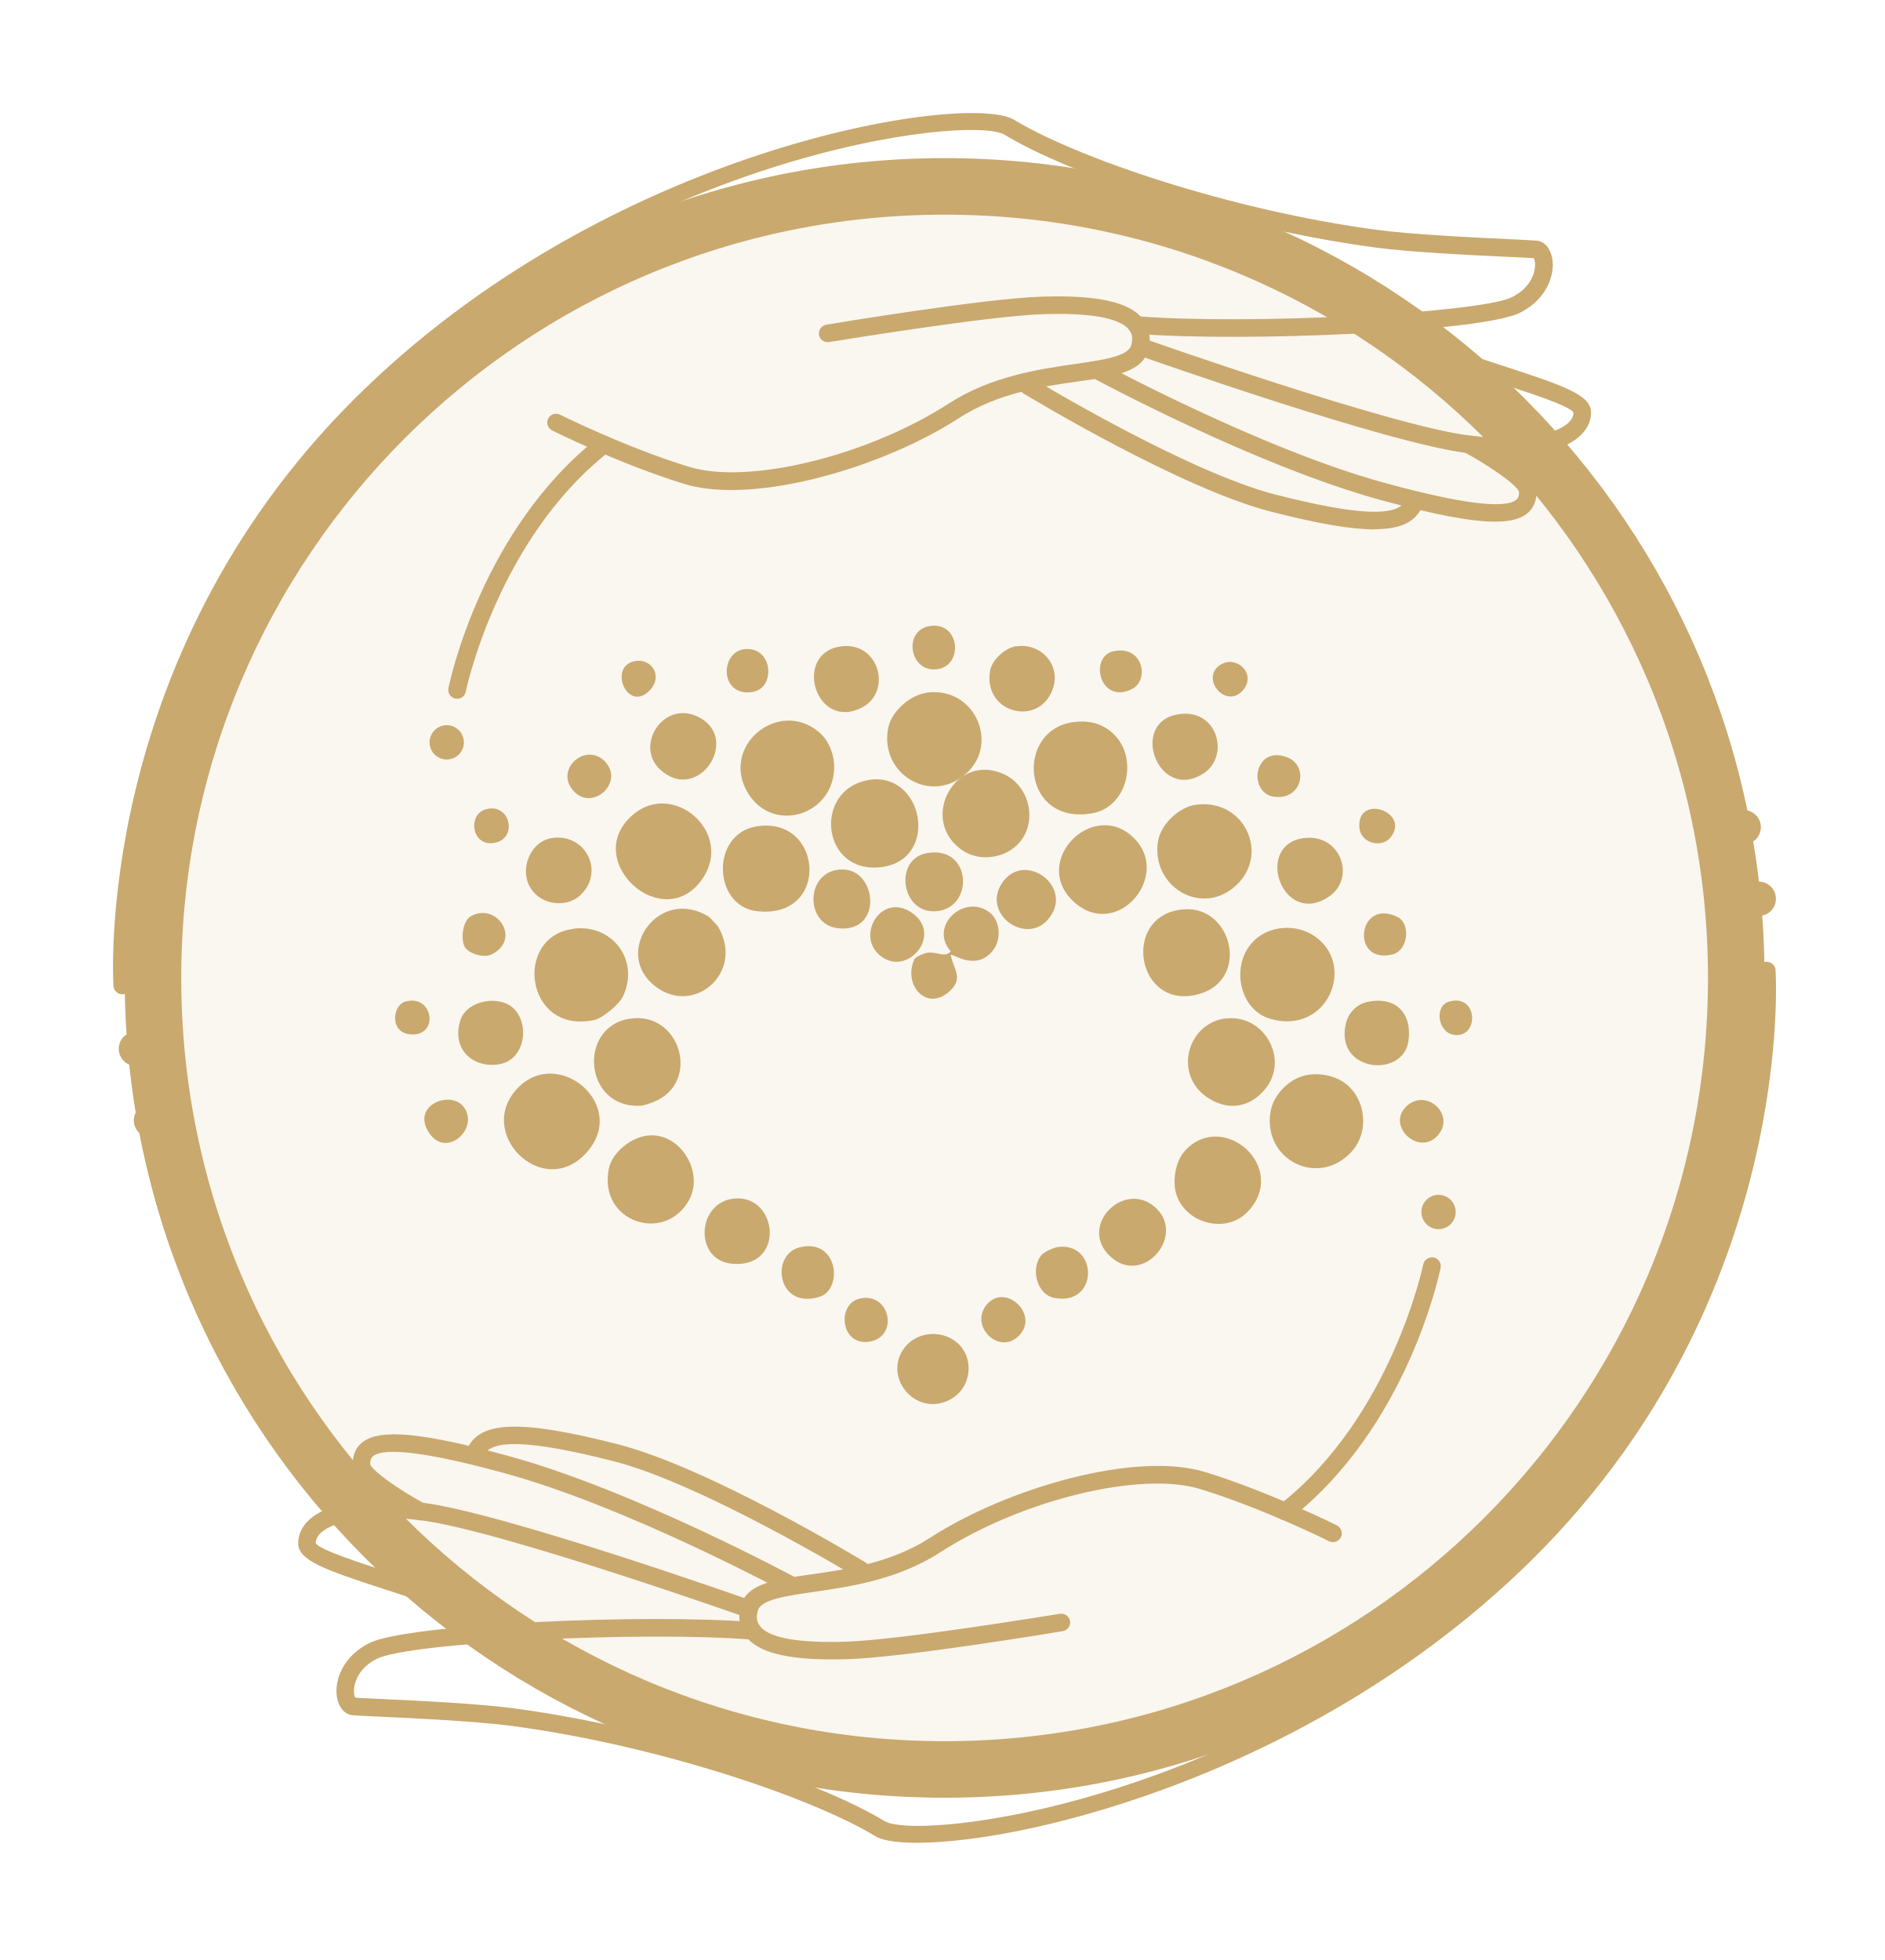
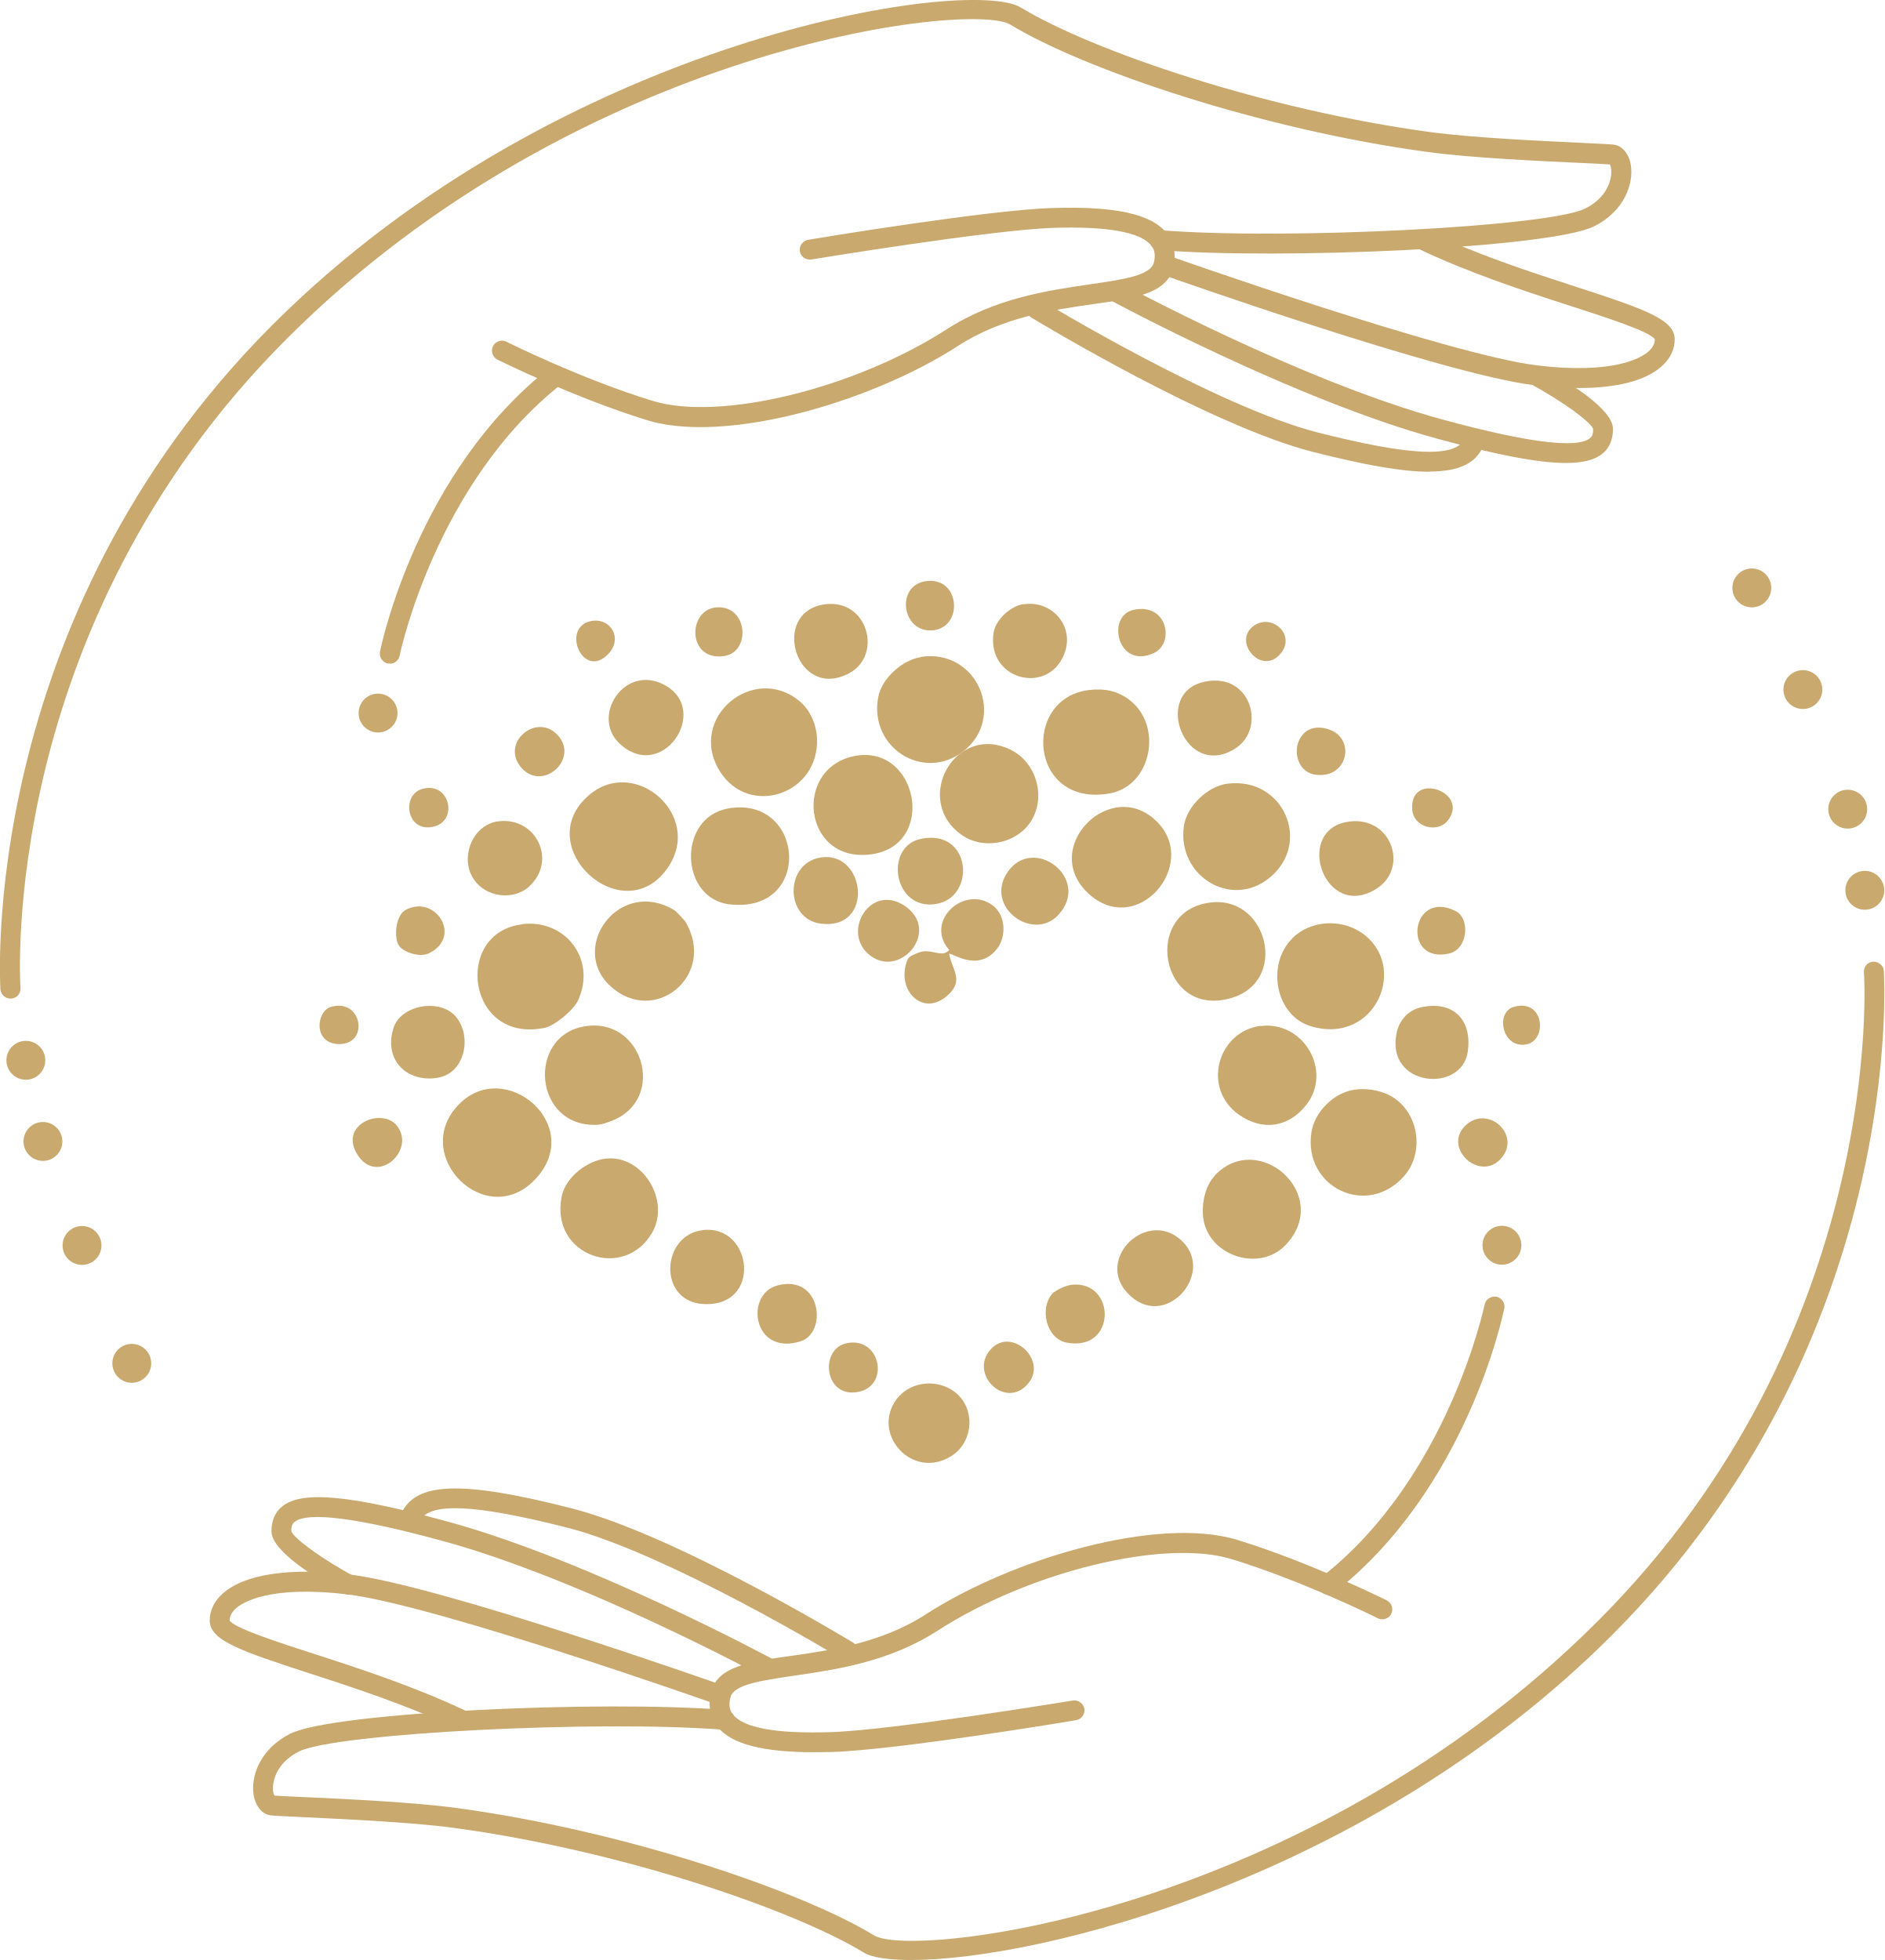
- <svg xmlns="http://www.w3.org/2000/svg" id="_Слой_2" data-name="Слой 2" viewBox="-6 -6 100 104">
+ <svg xmlns="http://www.w3.org/2000/svg" id="_Слой_2" data-name="Слой 2" viewBox="0 0 88.23 91.78">
  <defs>
    <style>
      .cls-1 {
        fill: #C9A96E;
      }
    </style>
  </defs>
-   <circle cx="44.115" cy="45.89" r="42" fill="#FAF6F0" stroke="#C9A96E" stroke-width="3" />
  <g id="_Слой_1-2" data-name="Слой 1">
    <path class="cls-1" d="M57.45,36.7c2.65-.35,4,2.79,1.97,4.42-1.81,1.45-4.32-.13-3.99-2.44.13-.92,1.11-1.86,2.02-1.98Z" />
    <path class="cls-1" d="M60.5,43.94c.84-.84,2.25-.93,3.22-.28,2.27,1.51.72,5.29-2.33,4.4-1.68-.49-2.11-2.9-.89-4.11Z" />
    <path class="cls-1" d="M43.12,30.76c2.63-.4,4.02,2.85,1.97,4.43-1.86,1.43-4.42-.19-3.97-2.55.16-.87,1.13-1.74,2-1.87Z" />
    <path class="cls-1" d="M21.51,51.69c2.17-2.17,5.89,1.01,3.57,3.51s-5.94-1.14-3.57-3.51Z" />
    <path class="cls-1" d="M37.43,32.83c.49.4.78,1.07.82,1.7.15,2.66-3.18,3.78-4.55,1.58-1.54-2.48,1.57-5.07,3.73-3.28Z" />
    <path class="cls-1" d="M51,32.31c.71-.08,1.32.03,1.9.48,1.56,1.22,1.01,4-.93,4.36-3.79.69-4.16-4.47-.97-4.84Z" />
    <path class="cls-1" d="M27.58,37.23c2.15-1.84,5.35.95,3.7,3.38-2.08,3.07-6.51-.98-3.7-3.38Z" />
    <path class="cls-1" d="M63.39,51.03c.55-.08,1.12,0,1.63.24,1.39.69,1.72,2.65.73,3.79-1.74,1.99-4.74.53-4.35-2.03.14-.95,1.04-1.86,2-2Z" />
    <path class="cls-1" d="M24.4,43.28c2.07-.28,3.55,1.66,2.66,3.57-.21.45-1.08,1.18-1.56,1.28-3.64.75-4.27-4.42-1.1-4.84Z" />
    <path class="cls-1" d="M40.02,35.4c2.96-.57,3.89,4.22.73,4.61s-3.63-4.05-.73-4.61Z" />
    <path class="cls-1" d="M56.81,42.25c2.56-.19,3.5,3.69.85,4.48-3.39,1.01-4.24-4.23-.85-4.48Z" />
    <path class="cls-1" d="M27.37,48.06c2.72-.46,3.86,3.38,1.31,4.41-.2.08-.5.19-.71.2-2.98.15-3.33-4.15-.6-4.61Z" />
    <path class="cls-1" d="M34.08,37.86c3.58-.65,4.02,4.91.1,4.49-2.35-.25-2.49-4.05-.1-4.49Z" />
    <path class="cls-1" d="M47.88,38.91c-.75.66-1.96.78-2.79.23-2.42-1.61-.39-5.32,2.23-4.03,1.42.7,1.76,2.75.56,3.8Z" />
    <path class="cls-1" d="M59,48.05c2.03-.28,3.41,2.11,2.15,3.7-.83,1.05-2.04,1.22-3.14.45-1.75-1.23-1.01-3.88.99-4.16Z" />
    <path class="cls-1" d="M54.21,38.52c1.92,2-.98,5.41-3.25,3.32-2.32-2.15,1.1-5.56,3.25-3.32Z" />
    <path class="cls-1" d="M31.62,42.65s.44.45.47.51c1.49,2.51-1.46,4.93-3.53,3-1.94-1.81.46-5.13,3.06-3.51Z" />
    <path class="cls-1" d="M28.4,54.25c1.72-.15,2.97,1.97,2.15,3.44-1.3,2.32-4.82,1.13-4.25-1.67.18-.9,1.21-1.69,2.1-1.77Z" />
    <path class="cls-1" d="M56.88,55.04c2.04-2.16,5.52.92,3.32,3.25-1.29,1.36-3.78.45-3.88-1.42-.04-.62.13-1.37.57-1.83Z" />
    <path class="cls-1" d="M46.47,42.39c.62.45.68,1.49.17,2.09-.91,1.07-2.1.09-2.2.19.14.74.67,1.21,0,1.87-1.23,1.21-2.56-.24-1.93-1.64.07-.15.56-.33.72-.35.48-.06.92.29,1.21-.07-1.18-1.35.71-3.06,2.03-2.09Z" />
    <path class="cls-1" d="M44.91,65.37c.77.82.59,2.22-.38,2.82-1.82,1.13-3.76-1.05-2.55-2.67.7-.93,2.14-.98,2.93-.15Z" />
    <path class="cls-1" d="M32.92,57.6c2.34-.26,2.78,3.66-.03,3.46-2.09-.15-1.94-3.24.03-3.46Z" />
    <path class="cls-1" d="M55.37,58.14c1.54,1.53-.88,4.25-2.59,2.4-1.51-1.63.98-4,2.59-2.4Z" />
    <path class="cls-1" d="M63,38.5c2.1-.43,3.03,2.12,1.44,3.12-2.39,1.51-3.84-2.62-1.44-3.12Z" />
    <path class="cls-1" d="M24.77,41.52c-.74.66-2.03.5-2.59-.35-.67-1-.06-2.56,1.15-2.71,1.8-.22,2.76,1.87,1.44,3.05Z" />
    <path class="cls-1" d="M56.41,31.92c2.17-.45,2.88,2.19,1.44,3.12-2.37,1.53-3.93-2.61-1.44-3.12Z" />
    <path class="cls-1" d="M47.9,28.3c1.34-.22,2.44,1.02,1.93,2.32-.76,1.96-3.65,1.21-3.31-.99.09-.61.79-1.24,1.38-1.34Z" />
    <path class="cls-1" d="M38.6,28.3c2.03-.29,2.75,2.38,1.15,3.23-2.48,1.31-3.71-2.86-1.15-3.23Z" />
    <path class="cls-1" d="M66.62,47.15c1.48-.28,2.31.66,2.1,2.1-.28,1.96-3.86,1.65-3.33-.88.13-.63.59-1.11,1.23-1.22Z" />
    <path class="cls-1" d="M29,34.81c-1.35-1.27.25-3.77,2.14-2.72,2.14,1.19-.15,4.6-2.14,2.72Z" />
    <path class="cls-1" d="M21.29,47.55c.84.89.52,2.71-.81,2.92-1.46.23-2.52-.86-2.06-2.32.33-1.08,2.11-1.4,2.87-.6Z" />
    <path class="cls-1" d="M43.12,39.28c2.38-.49,2.59,2.74.71,3.05-2,.33-2.46-2.69-.71-3.05Z" />
    <path class="cls-1" d="M49.57,42.82c-1.18,1.32-3.49-.34-2.41-1.96,1.2-1.8,3.94.26,2.41,1.96Z" />
    <path class="cls-1" d="M38.34,40.17c2.17-.45,2.66,3.4.09,3.08-1.66-.21-1.7-2.75-.09-3.08Z" />
    <path class="cls-1" d="M40.61,44.63c-1.16-1.09.18-3.27,1.75-2.21,1.76,1.19-.32,3.56-1.75,2.21Z" />
    <path class="cls-1" d="M36.41,60.19c2.05-.53,2.34,2.23,1.07,2.62-2.24.7-2.63-2.22-1.07-2.62Z" />
    <path class="cls-1" d="M49.26,60.59c.16-.18.67-.41.93-.43,2.07-.2,2.1,3.15-.25,2.71-.95-.18-1.28-1.59-.68-2.28Z" />
    <path class="cls-1" d="M39.63,62.9c1.58-.34,2.05,1.95.59,2.27-1.62.36-1.88-1.99-.59-2.27Z" />
    <path class="cls-1" d="M48.15,64.77c-1.04,1.28-2.81-.41-1.77-1.58.96-1.08,2.67.48,1.77,1.58Z" />
    <path class="cls-1" d="M43.38,27.21c1.57-.19,1.73,2.12.34,2.3-1.5.19-1.83-2.12-.34-2.3Z" />
    <path class="cls-1" d="M33.55,28.44c1.47-.1,1.62,2.09.36,2.28-1.75.26-1.73-2.18-.36-2.28Z" />
    <path class="cls-1" d="M18.66,44.25c-.23-.41-.12-1.4.33-1.64,1.38-.75,2.69,1.25,1.09,2.03-.42.21-1.23-.05-1.42-.39Z" />
    <path class="cls-1" d="M68.15,42.66c.69.34.59,1.78-.3,1.99-2.23.51-1.81-3.04.3-1.99Z" />
    <path class="cls-1" d="M18.58,52.71c.91,1.13-.9,2.82-1.83,1.38s1.13-2.25,1.83-1.38Z" />
    <path class="cls-1" d="M61.01,34.38c.34-.38.88-.37,1.32-.18,1.14.49.74,2.3-.77,2.07-.85-.13-1.11-1.27-.55-1.89Z" />
    <path class="cls-1" d="M26.07,34.38c1.11,1.11-.64,2.72-1.65,1.58s.64-2.58,1.65-1.58Z" />
    <path class="cls-1" d="M70.22,54.31c-1.01,1.01-2.71-.62-1.57-1.64,1.07-.95,2.65.55,1.57,1.64Z" />
    <path class="cls-1" d="M53.06,28.56c1.59-.36,1.95,1.54.98,2.01-1.7.82-2.27-1.71-.98-2.01Z" />
    <path class="cls-1" d="M67.77,38.44c-.45.56-1.59.34-1.65-.55-.12-1.8,2.74-.8,1.65.55Z" />
    <path class="cls-1" d="M27.75,29.07c.84-.11,1.41.81.75,1.53-1.21,1.32-2.31-1.32-.75-1.53Z" />
    <path class="cls-1" d="M19.75,36.95c1.3-.39,1.72,1.46.58,1.75-1.29.34-1.56-1.46-.58-1.75Z" />
    <path class="cls-1" d="M15.49,47.15c1.47-.43,1.82,1.76.38,1.74-1.22-.02-1.07-1.53-.38-1.74Z" />
    <path class="cls-1" d="M59.89,30.68c-.87.89-2.12-.59-1.26-1.32.88-.74,2.15.41,1.26,1.32Z" />
    <path class="cls-1" d="M70.87,47.15c1.57-.46,1.62,1.97.26,1.76-.86-.14-1.04-1.53-.26-1.76Z" />
    <path class="cls-1" d="M.49,46.76c-.24,0-.45-.19-.47-.43-.01-.17-1.11-17.26,12.73-31.11C26.27,1.7,45.36-1.12,47.79.35c3.38,2.05,11.49,4.8,19.21,5.84,1.94.26,5.15.41,7.06.5.77.04,1.28.06,1.47.08.41.04.72.4.82.93.16.91-.31,2.2-1.72,2.9-2.04,1.01-14.57,1.57-20.38,1.11-.26-.02-.45-.25-.43-.5.02-.26.25-.44.5-.43,5.89.47,18.16-.16,19.89-1.01.95-.47,1.16-1.19,1.21-1.48.05-.31,0-.52-.05-.59-.21-.02-.71-.04-1.36-.07-1.93-.09-5.17-.24-7.14-.51-7.85-1.06-16.12-3.87-19.57-5.97-1.8-1.1-20.11.95-33.88,14.72C-.13,29.42.94,46.09.96,46.26c.02.26-.17.48-.43.5-.01,0-.02,0-.04,0Z" />
    <path class="cls-1" d="M32.8,20c-.93,0-1.79-.1-2.52-.33-3.41-1.05-6.95-2.81-6.99-2.83-.23-.12-.32-.4-.21-.63.12-.23.4-.32.63-.21.03.02,3.51,1.75,6.84,2.77,3.15.97,9.47-.57,13.79-3.36,2.25-1.45,4.73-1.81,6.72-2.1,1.52-.22,2.83-.41,2.97-1.03.1-.45-.03-.67-.14-.8-.51-.61-2.04-.89-4.56-.81-2.91.09-11.26,1.47-11.34,1.48-.25.04-.5-.13-.54-.38-.04-.25.13-.49.38-.54.35-.06,8.49-1.41,11.47-1.49,2.9-.09,4.59.28,5.31,1.16.25.3.5.82.33,1.6-.28,1.25-1.81,1.47-3.75,1.74-1.9.27-4.26.61-6.34,1.96-3.23,2.09-8.26,3.8-12.05,3.8Z" />
    <path class="cls-1" d="M18.25,31.07s-.06,0-.09,0c-.25-.05-.42-.3-.37-.55.07-.34,1.77-8.45,7.95-13.3.2-.16.5-.12.66.08.16.2.12.5-.08.66-5.91,4.63-7.6,12.67-7.61,12.75-.05.22-.24.37-.46.37Z" />
    <path class="cls-1" d="M73.92,18.17c-.64,0-1.33-.04-2.07-.13-4.2-.5-16.98-5.02-17.52-5.21-.24-.09-.37-.35-.28-.6.09-.24.35-.37.6-.28.13.05,13.22,4.67,17.32,5.16,3.66.44,4.92-.39,5.21-.65.2-.18.3-.37.3-.57-.19-.35-2.32-1.04-4.03-1.59-2.07-.67-4.64-1.51-7-2.63-.23-.11-.33-.39-.22-.62.11-.23.39-.33.62-.22,2.3,1.09,4.84,1.92,6.88,2.58,3.33,1.08,4.68,1.56,4.68,2.48,0,.47-.21.91-.62,1.27-.75.67-2.1,1.01-3.88,1.01Z" />
    <path class="cls-1" d="M73.32,21.68c-1.28,0-3.2-.37-6-1.13-6.7-1.82-15.29-6.47-15.37-6.51-.23-.12-.31-.41-.19-.63.12-.23.41-.31.63-.19.09.05,8.58,4.65,15.17,6.43,3.93,1.07,6.24,1.36,6.87.88.08-.06.17-.17.16-.44-.09-.32-1.45-1.31-2.91-2.1-.23-.12-.31-.41-.19-.63.12-.23.41-.31.63-.19,1.26.68,3.39,1.97,3.4,2.91,0,.51-.17.92-.53,1.19-.35.27-.89.41-1.68.41Z" />
    <path class="cls-1" d="M66.92,22.09c-1.26,0-3.02-.31-5.45-.93-4.83-1.23-12.83-6.08-13.17-6.28-.22-.13-.29-.42-.16-.64.13-.22.42-.29.64-.16.08.05,8.22,4.98,12.91,6.17,4.37,1.11,6.5,1.2,6.9.27.1-.24.38-.35.61-.25.24.1.35.38.25.61-.34.8-1.11,1.2-2.53,1.2Z" />
    <path class="cls-1" d="M42.66,91.78c-1.08,0-1.85-.12-2.22-.35-3.38-2.05-11.49-4.8-19.21-5.84-1.94-.26-5.15-.41-7.06-.5-.77-.04-1.28-.06-1.47-.08-.41-.04-.72-.4-.82-.93-.16-.91.31-2.2,1.72-2.9,2.04-1.01,14.57-1.57,20.37-1.11.26.02.45.25.43.5-.02.26-.25.43-.5.43-5.89-.47-18.16.16-19.89,1.01-.95.47-1.16,1.19-1.21,1.48-.05.31,0,.52.05.59.21.02.71.04,1.36.07,1.93.09,5.17.24,7.15.51,7.85,1.06,16.12,3.87,19.57,5.97,1.8,1.1,20.11-.95,33.88-14.72,13.53-13.53,12.48-30.21,12.46-30.38-.02-.26.17-.48.43-.5.25,0,.48.17.5.43.01.17,1.11,17.26-12.73,31.11-11.43,11.43-26.86,15.21-32.81,15.21Z" />
    <path class="cls-1" d="M38.13,82.05c-2.42,0-3.87-.38-4.52-1.17-.25-.3-.5-.82-.33-1.6.28-1.25,1.81-1.47,3.75-1.74,1.9-.27,4.26-.61,6.34-1.96,4.03-2.6,10.84-4.61,14.57-3.47,3.41,1.05,6.95,2.81,6.99,2.83.23.12.32.4.21.63-.12.23-.4.32-.63.21-.03-.02-3.51-1.75-6.84-2.77-3.15-.97-9.47.57-13.79,3.36-2.25,1.45-4.73,1.81-6.72,2.1-1.52.22-2.83.41-2.97,1.03-.1.45.03.67.14.8.51.62,2.04.89,4.56.81,2.91-.09,11.26-1.47,11.34-1.48.25-.04.49.13.54.38.04.25-.13.49-.38.54-.35.06-8.49,1.41-11.47,1.49-.27,0-.53.01-.78.01Z" />
    <path class="cls-1" d="M62.19,74.67c-.14,0-.28-.06-.37-.18-.16-.2-.12-.5.08-.66,5.91-4.63,7.59-12.66,7.61-12.74.05-.25.3-.41.55-.37.25.05.42.3.37.55-.07.34-1.77,8.45-7.95,13.3-.09.07-.19.1-.29.1Z" />
    <path class="cls-1" d="M21.58,80.99c-.07,0-.14-.01-.2-.05-2.3-1.09-4.84-1.92-6.88-2.58-3.33-1.08-4.68-1.56-4.68-2.48,0-.47.21-.91.62-1.27,1.02-.9,3.13-1.22,5.94-.88,4.2.51,16.98,5.02,17.52,5.21.24.09.37.35.28.6-.09.24-.35.37-.6.28-.13-.05-13.22-4.67-17.32-5.16-3.66-.44-4.92.39-5.21.65-.2.18-.3.37-.3.57.19.35,2.32,1.04,4.03,1.59,2.07.67,4.64,1.51,7,2.63.23.11.33.39.22.62-.08.17-.25.27-.42.27Z" />
    <path class="cls-1" d="M36.05,78.63c-.08,0-.15-.02-.22-.06-.09-.05-8.58-4.65-15.17-6.43-3.93-1.07-6.24-1.36-6.86-.88-.08.06-.17.17-.16.44.09.32,1.45,1.31,2.91,2.1.23.12.31.41.19.63-.12.23-.41.31-.63.19-1.26-.68-3.39-1.97-3.4-2.91,0-.51.17-.92.53-1.19.93-.72,3.15-.51,7.68.72,6.7,1.82,15.29,6.47,15.37,6.51.23.12.31.41.19.63-.08.16-.25.24-.41.24Z" />
    <path class="cls-1" d="M39.69,77.77c-.08,0-.17-.02-.24-.07-.08-.05-8.22-4.98-12.91-6.17-4.37-1.11-6.5-1.2-6.9-.27-.1.24-.38.35-.61.25-.24-.1-.35-.38-.25-.61.65-1.51,2.81-1.59,7.98-.27,4.83,1.23,12.83,6.08,13.17,6.28.22.13.29.42.16.64-.09.14-.24.22-.4.22Z" />
    <circle class="cls-1" cx="87.31" cy="41.69" r=".91" />
    <circle class="cls-1" cx="86.51" cy="37.89" r=".91" />
    <circle class="cls-1" cx="84.41" cy="32.29" r=".91" />
    <circle class="cls-1" cx="82.02" cy="27.53" r=".91" />
    <circle class="cls-1" cx="70.32" cy="58.31" r=".91" />
    <circle class="cls-1" cx="17.7" cy="33.39" r=".91" />
    <circle class="cls-1" cx="1.21" cy="49.65" r=".91" />
    <circle class="cls-1" cx="2.01" cy="53.45" r=".91" />
    <circle class="cls-1" cx="3.84" cy="58.32" r=".91" />
    <circle class="cls-1" cx="6.17" cy="63.84" r=".91" />
  </g>
</svg>
